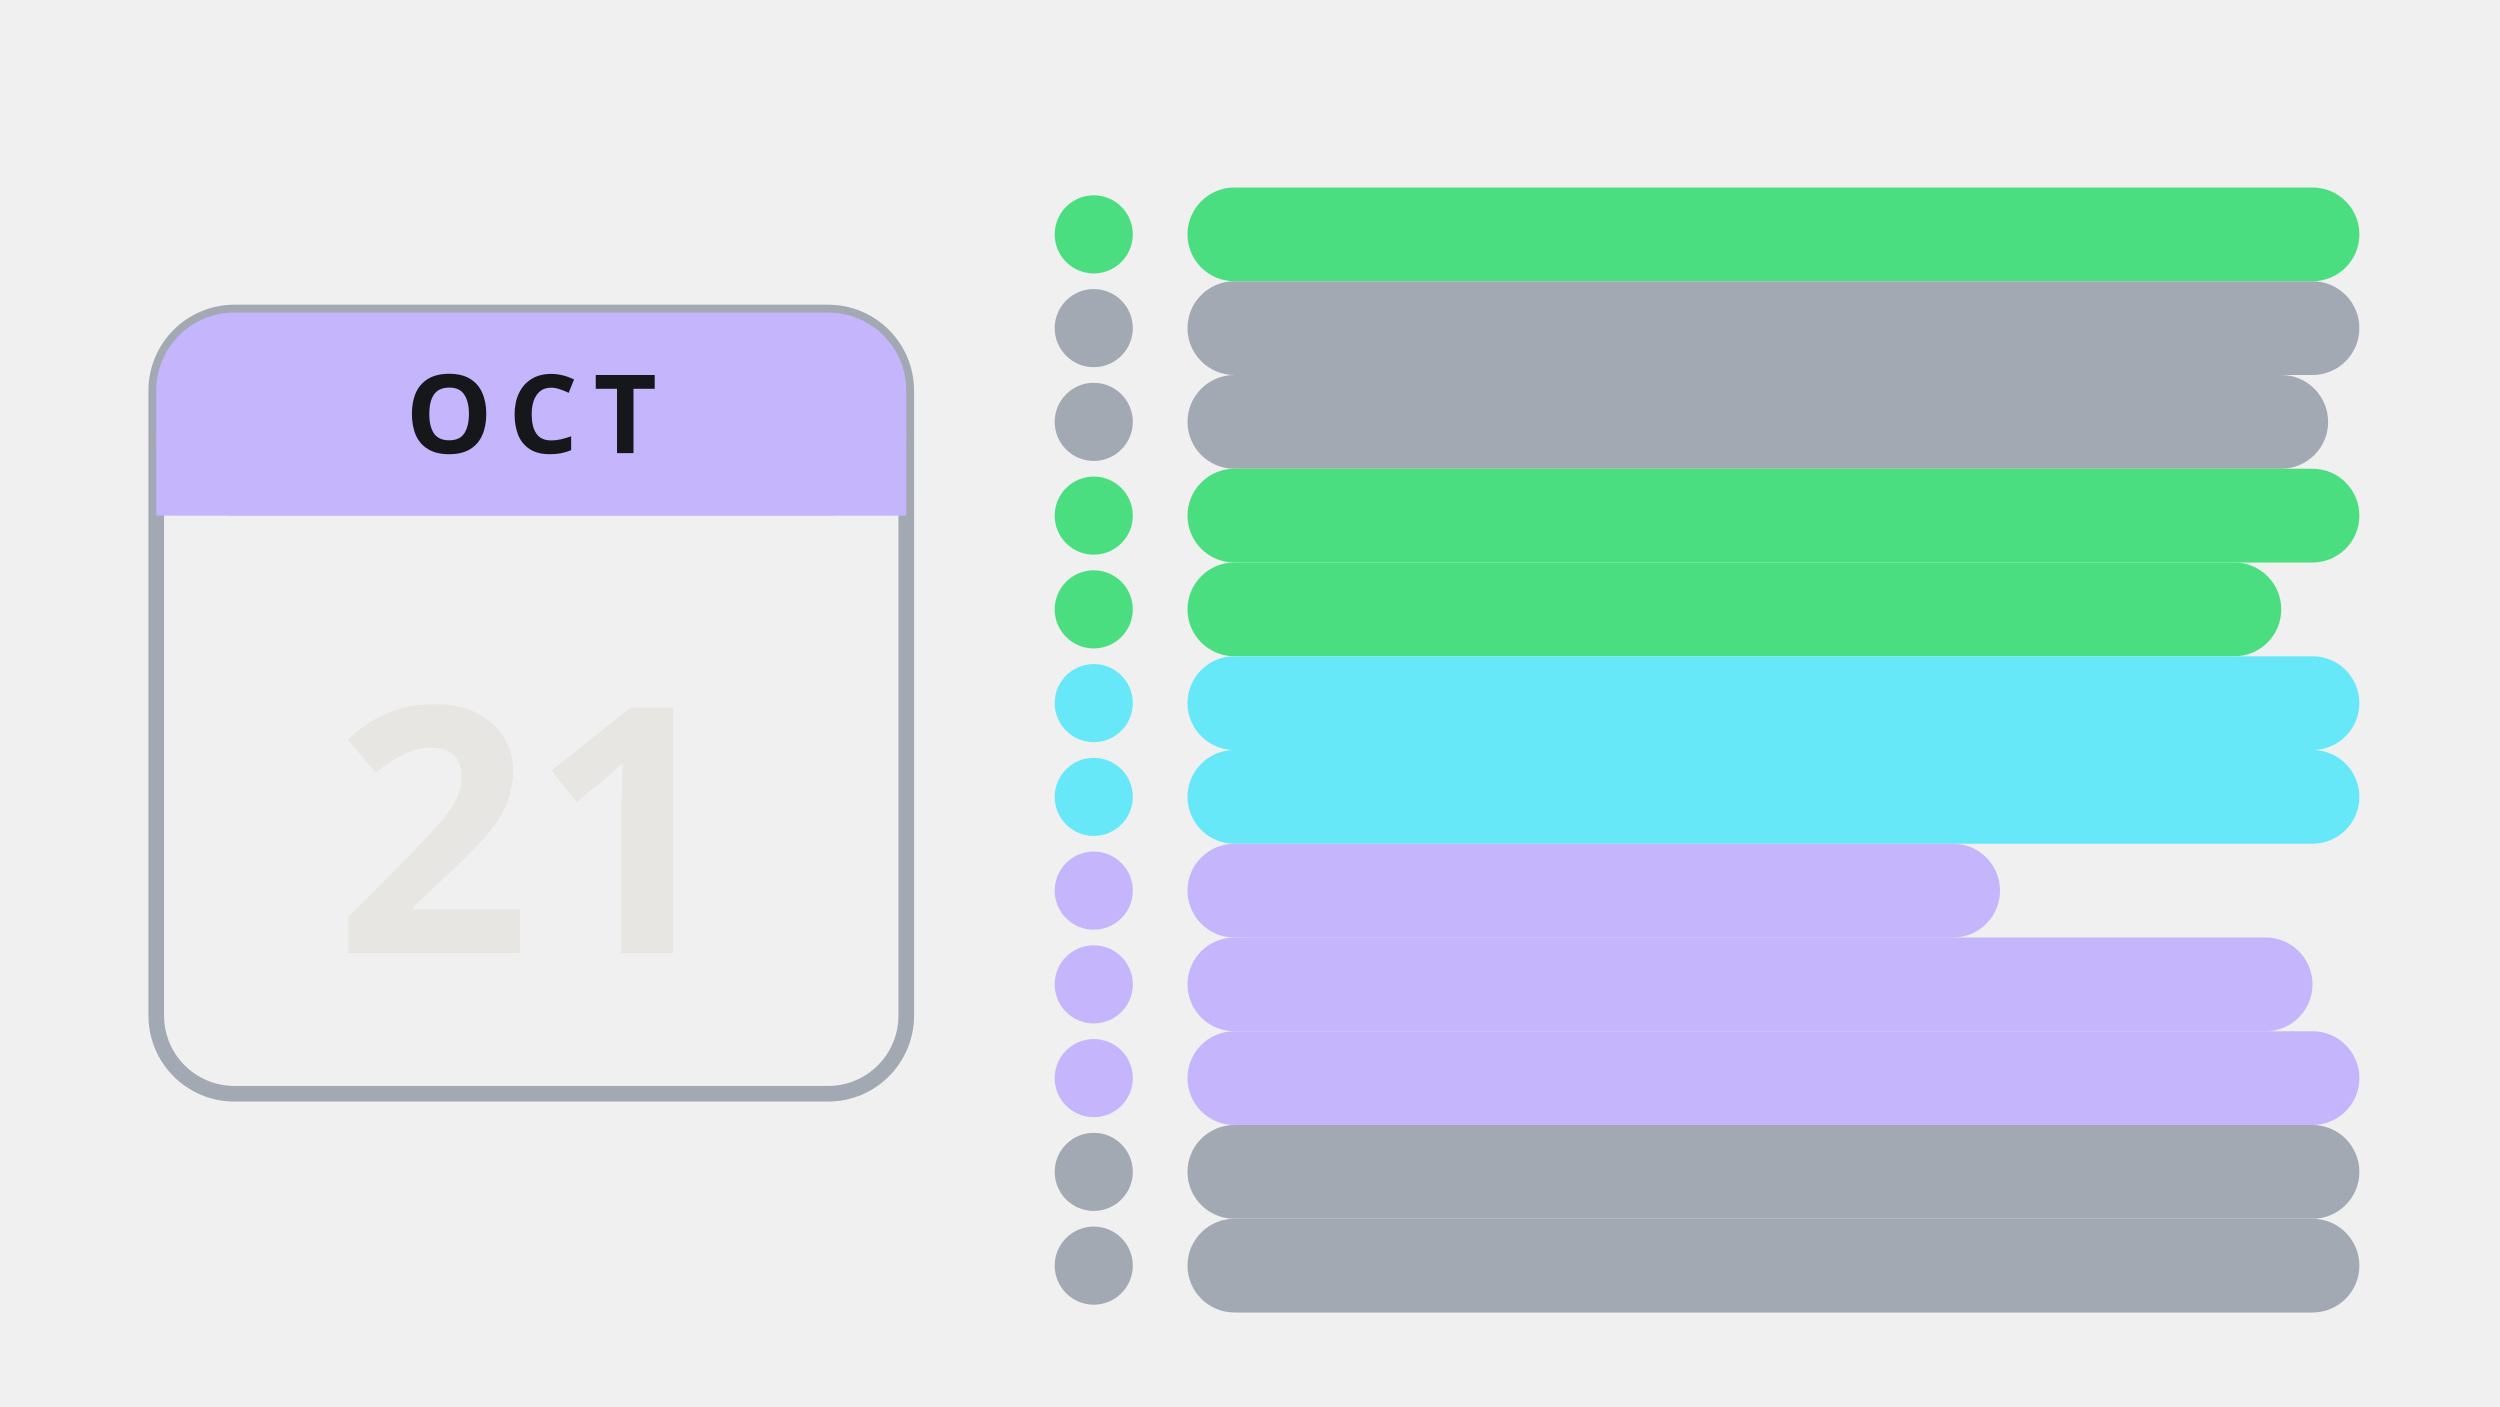
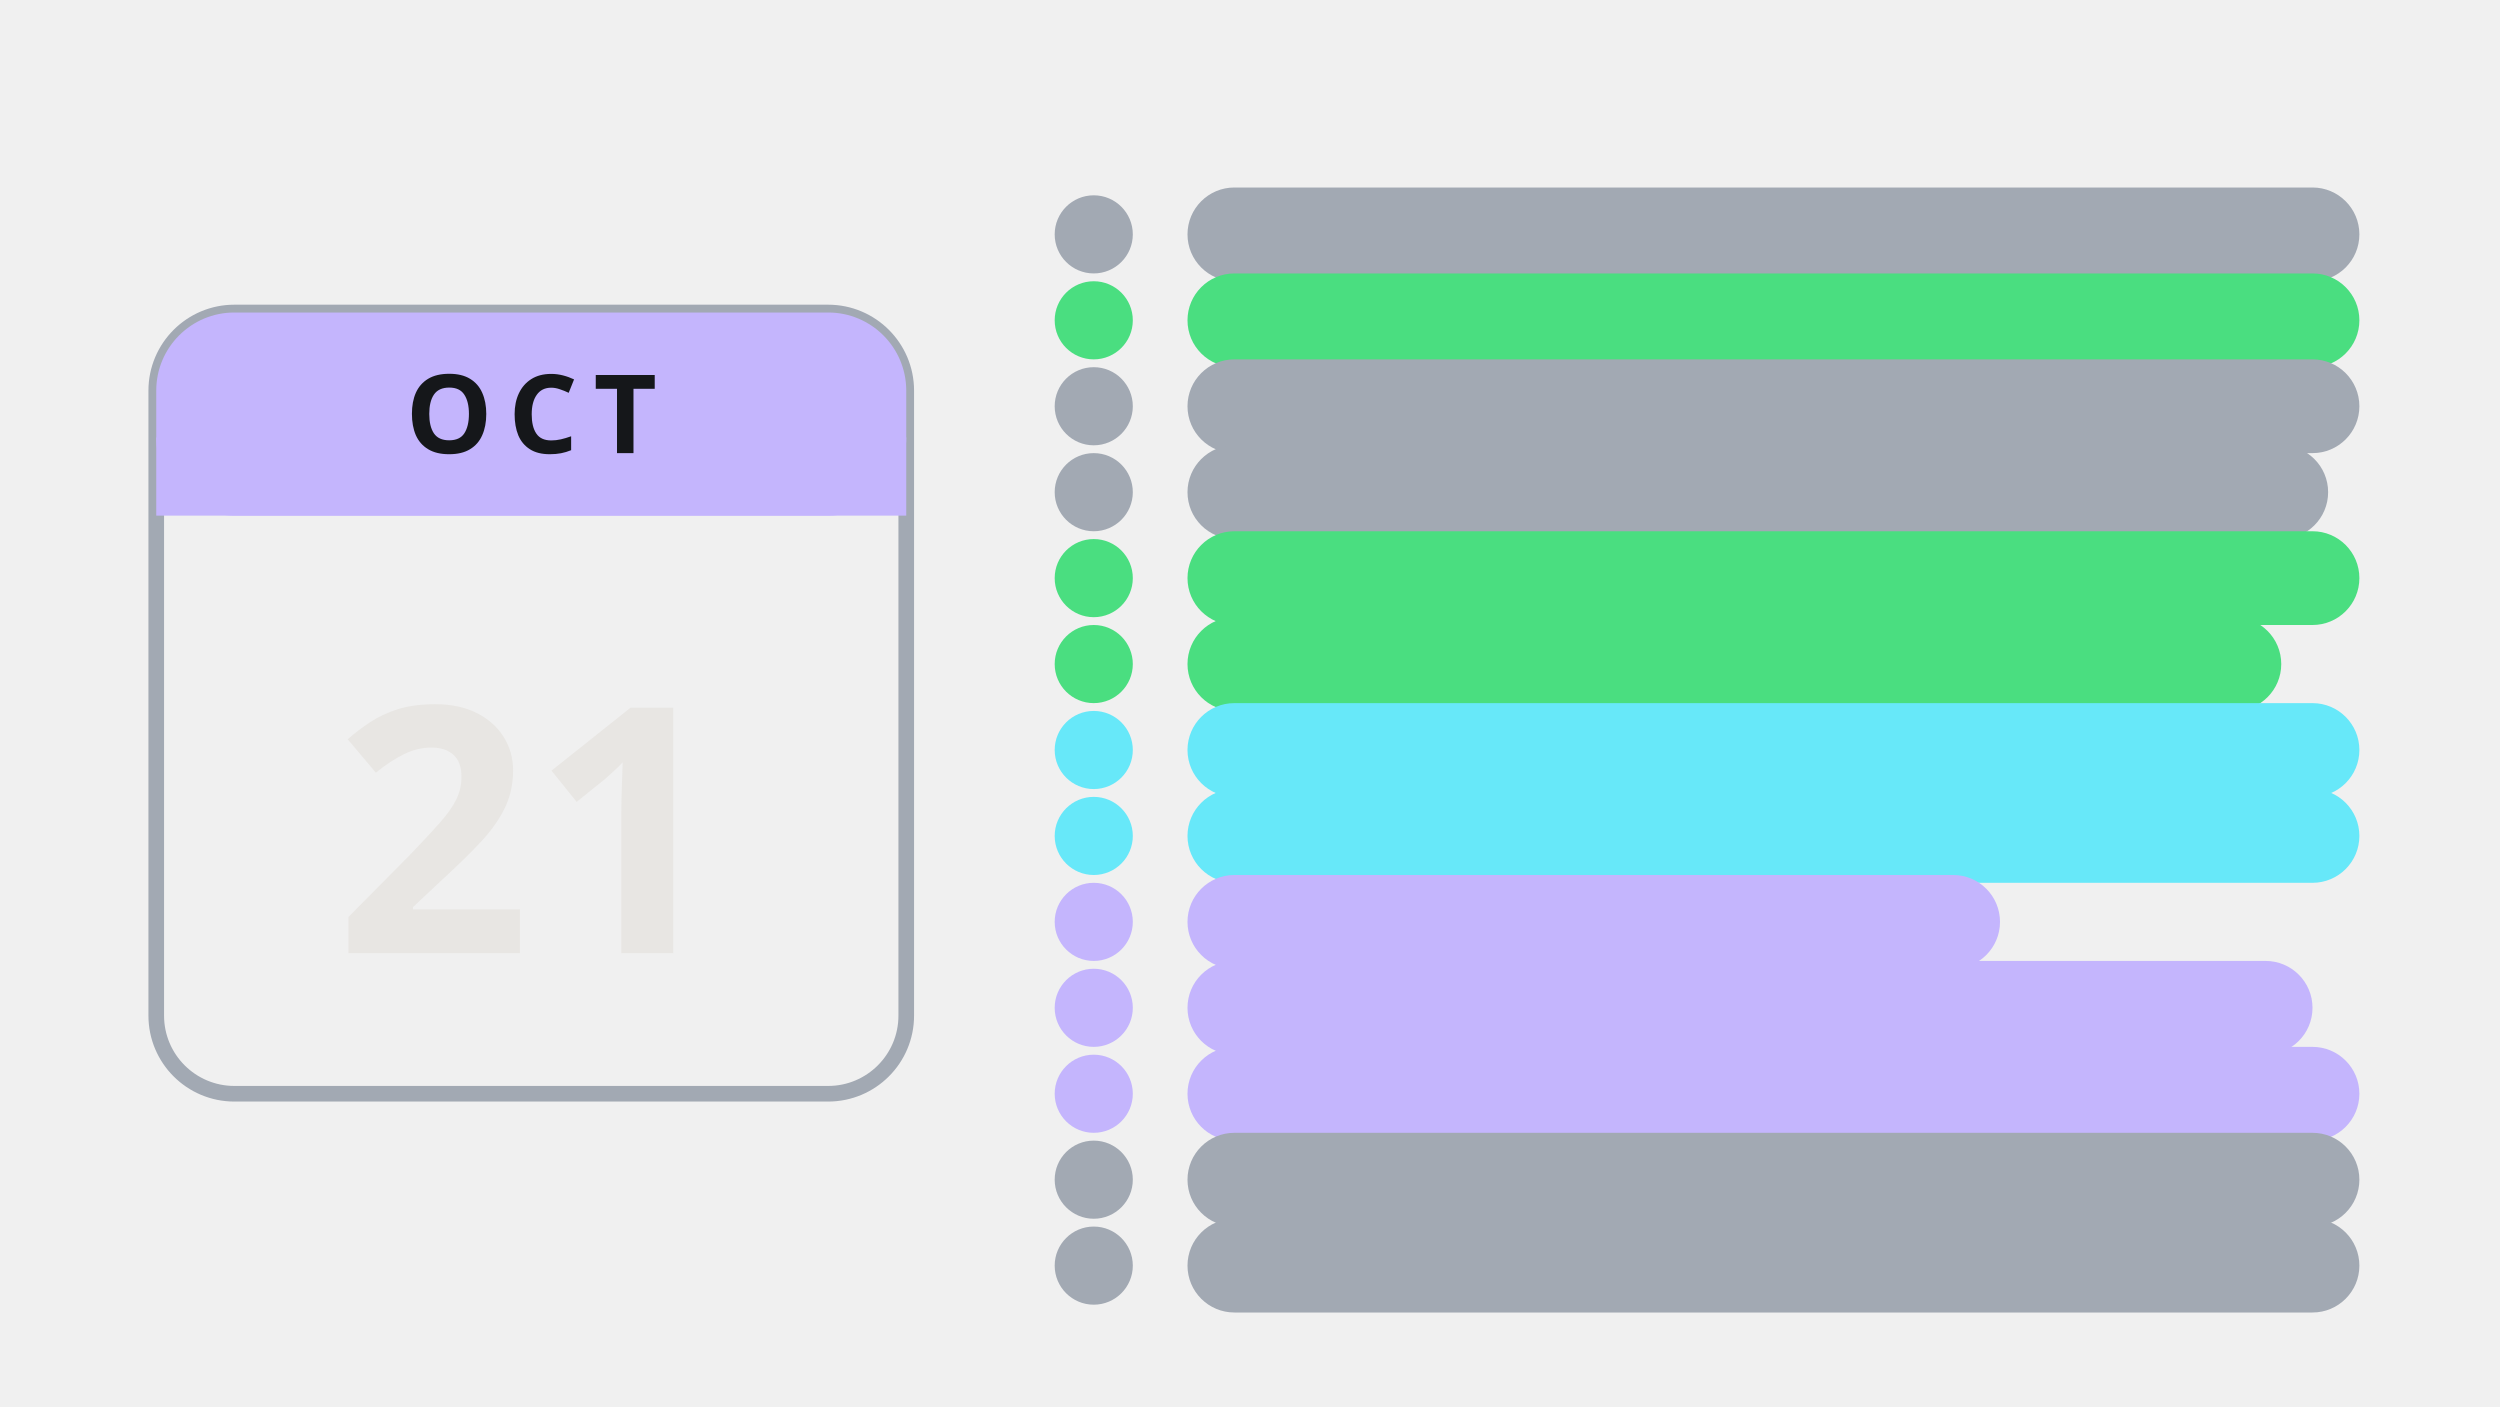
<svg xmlns="http://www.w3.org/2000/svg" viewBox="0 0 320 180">
  <style>.good{fill:#15803d}.warn{fill:#b45309}.accent{fill:#6d28d9}.accent2{fill:#0e7490}.muted{fill:#5b6470}.ink{fill:#1f2328}.box{fill:none;stroke:#5b6470;stroke-width:2}.m{font:700 14px system-ui,sans-serif;letter-spacing:2px}.d{font:700 44px system-ui,sans-serif}.mt{fill:#ffffff}.good{fill:#4ade80}.warn{fill:#fbbf24}.accent{fill:#c4b5fd}.accent2{fill:#67e8f9}.muted{fill:#a2a9b3}.ink{fill:#e8e6e3}.box{fill:none;stroke:#a2a9b3;stroke-width:2}.mt{fill:#15171a}
</style>
  <rect x="20" y="40" width="96" height="100" rx="10" class="box" />
  <rect x="20" y="40" width="96" height="26" rx="10" class="accent" />
  <rect x="20" y="56" width="96" height="10" class="accent" />
  <text x="68" y="58" text-anchor="middle" class="m mt">OCT</text>
  <text x="68" y="122" text-anchor="middle" class="d ink">21</text>
-   <circle cx="140" cy="30" r="5" class="good" />
-   <rect x="152" y="24" width="150" height="12" rx="6" class="good" />
-   <circle cx="140" cy="42" r="5" class="muted" />
-   <rect x="152" y="36" width="150" height="12" rx="6" class="muted" />
-   <circle cx="140" cy="54" r="5" class="muted" />
-   <rect x="152" y="48" width="146" height="12" rx="6" class="muted" />
-   <circle cx="140" cy="66" r="5" class="good" />
-   <rect x="152" y="60" width="150" height="12" rx="6" class="good" />
-   <circle cx="140" cy="78" r="5" class="good" />
-   <rect x="152" y="72" width="140" height="12" rx="6" class="good" />
-   <circle cx="140" cy="90" r="5" class="accent2" />
-   <rect x="152" y="84" width="150" height="12" rx="6" class="accent2" />
-   <circle cx="140" cy="102" r="5" class="accent2" />
-   <rect x="152" y="96" width="150" height="12" rx="6" class="accent2" />
-   <circle cx="140" cy="114" r="5" class="accent" />
-   <rect x="152" y="108" width="104" height="12" rx="6" class="accent" />
-   <circle cx="140" cy="126" r="5" class="accent" />
-   <rect x="152" y="120" width="144" height="12" rx="6" class="accent" />
-   <circle cx="140" cy="138" r="5" class="accent" />
-   <rect x="152" y="132" width="150" height="12" rx="6" class="accent" />
-   <circle cx="140" cy="150" r="5" class="muted" />
-   <rect x="152" y="144" width="150" height="12" rx="6" class="muted" />
+   <circle cx="140" cy="30" r="5" class="muted" />
+   <rect x="152" y="24" width="150" height="12" rx="6" class="muted" />
+   <circle cx="140" cy="41" r="5" class="good" />
+   <rect x="152" y="35" width="150" height="12" rx="6" class="good" />
+   <circle cx="140" cy="52" r="5" class="muted" />
+   <rect x="152" y="46" width="150" height="12" rx="6" class="muted" />
+   <circle cx="140" cy="63" r="5" class="muted" />
+   <rect x="152" y="57" width="146" height="12" rx="6" class="muted" />
+   <circle cx="140" cy="74" r="5" class="good" />
+   <rect x="152" y="68" width="150" height="12" rx="6" class="good" />
+   <circle cx="140" cy="85" r="5" class="good" />
+   <rect x="152" y="79" width="140" height="12" rx="6" class="good" />
+   <circle cx="140" cy="96" r="5" class="accent2" />
+   <rect x="152" y="90" width="150" height="12" rx="6" class="accent2" />
+   <circle cx="140" cy="107" r="5" class="accent2" />
+   <rect x="152" y="101" width="150" height="12" rx="6" class="accent2" />
+   <circle cx="140" cy="118" r="5" class="accent" />
+   <rect x="152" y="112" width="104" height="12" rx="6" class="accent" />
+   <circle cx="140" cy="129" r="5" class="accent" />
+   <rect x="152" y="123" width="144" height="12" rx="6" class="accent" />
+   <circle cx="140" cy="140" r="5" class="accent" />
+   <rect x="152" y="134" width="150" height="12" rx="6" class="accent" />
+   <circle cx="140" cy="151" r="5" class="muted" />
+   <rect x="152" y="145" width="150" height="12" rx="6" class="muted" />
  <circle cx="140" cy="162" r="5" class="muted" />
  <rect x="152" y="156" width="150" height="12" rx="6" class="muted" />
</svg>
